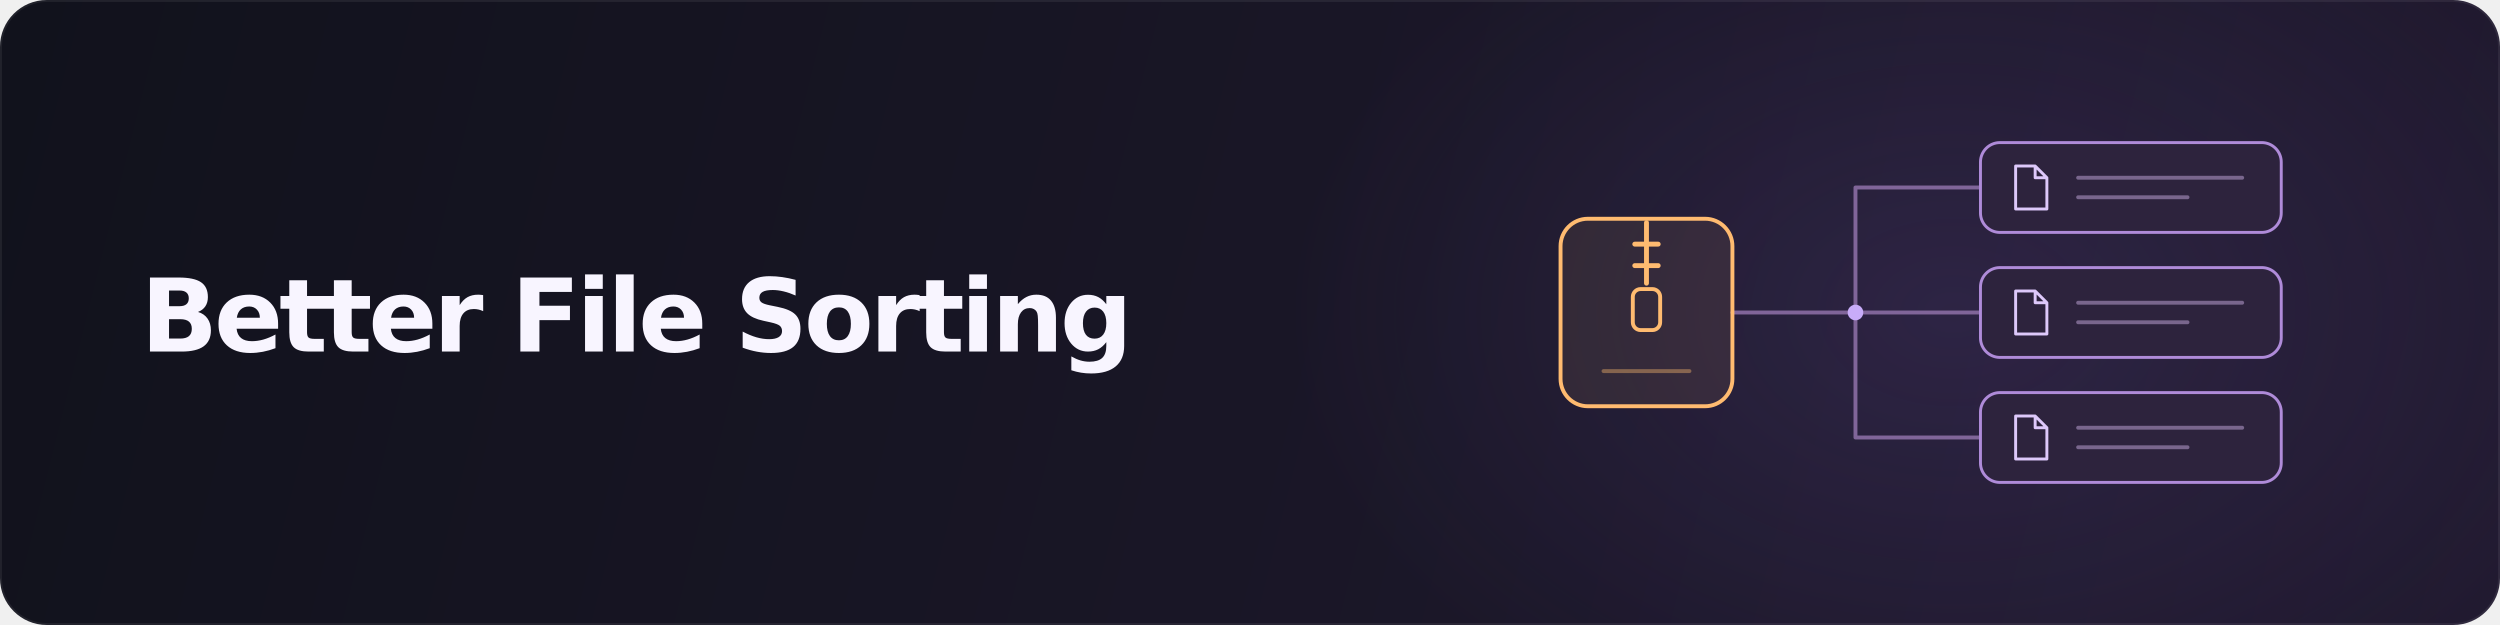
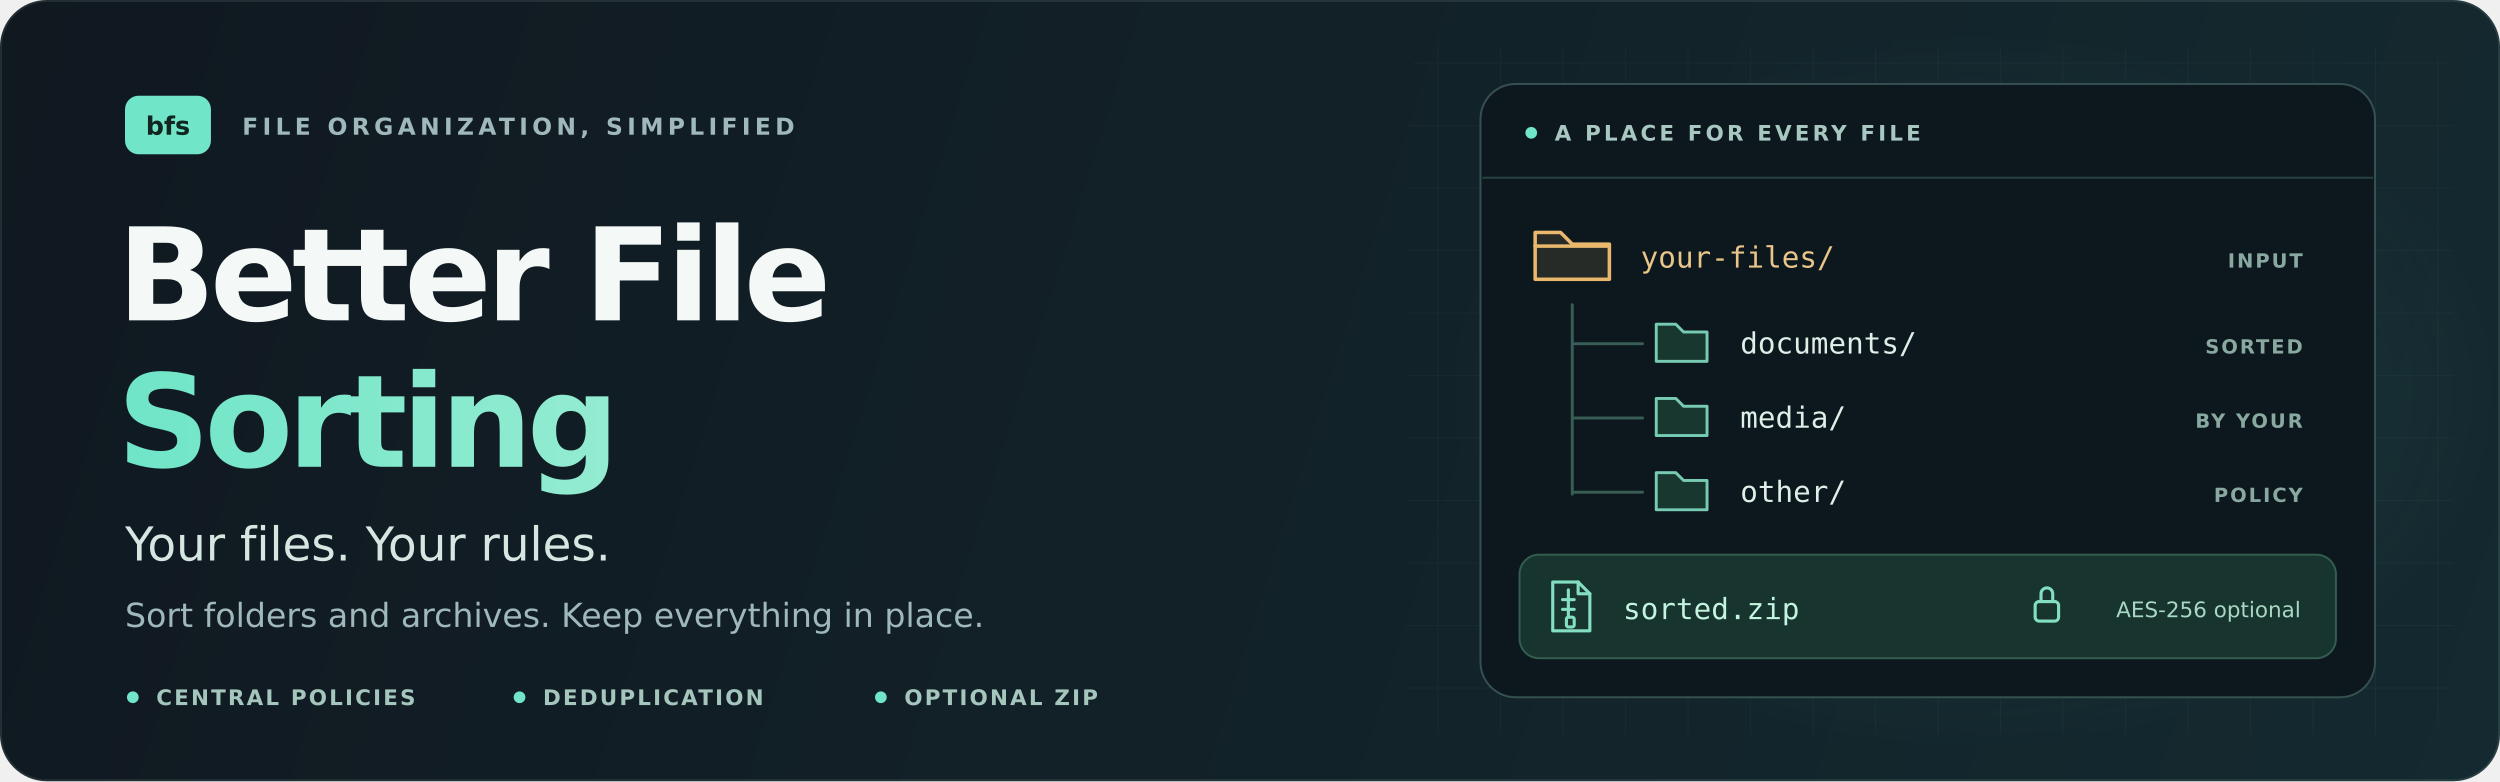
- <svg xmlns="http://www.w3.org/2000/svg" width="1280" height="320" viewBox="0 0 1280 320" role="img" aria-labelledby="title desc">
+ <svg xmlns="http://www.w3.org/2000/svg" width="1280" height="400" viewBox="0 0 1280 400" role="img" aria-labelledby="title desc">
  <defs>
-     <linearGradient id="background" x1="0" y1="0" x2="1280" y2="320" gradientUnits="userSpaceOnUse">
-       <stop stop-color="#11121C" />
-       <stop offset="1" stop-color="#211A30" />
+     <linearGradient id="background" x1="0" y1="0" x2="1280" y2="400" gradientUnits="userSpaceOnUse">
+       <stop stop-color="#101820" />
+       <stop offset="1" stop-color="#142A30" />
    </linearGradient>
-     <radialGradient id="light">
-       <stop stop-color="#9D76ED" stop-opacity=".13" />
-       <stop offset="1" stop-color="#9D76ED" stop-opacity="0" />
+     <radialGradient id="glow">
+       <stop stop-color="#5EE0C0" stop-opacity=".12" />
+       <stop offset="1" stop-color="#5EE0C0" stop-opacity="0" />
    </radialGradient>
+     <linearGradient id="accent" x1="64" y1="0" x2="582" y2="0" gradientUnits="userSpaceOnUse">
+       <stop stop-color="#70E5C7" />
+       <stop offset="1" stop-color="#BAF3DD" />
+     </linearGradient>
+     <pattern id="grid" width="32" height="32" patternUnits="userSpaceOnUse">
+       <path d="M32 0H0V32" fill="none" stroke="#B3E4D7" stroke-opacity=".035" />
+     </pattern>
  </defs>
-   <rect width="1280" height="320" rx="24" fill="url(#background)" />
-   <ellipse cx="1000" cy="160" rx="340" ry="240" fill="url(#light)" />
-   <rect x=".5" y=".5" width="1279" height="319" rx="23.5" fill="none" stroke="#FFFFFF" stroke-opacity=".07" />
-   <text x="72" y="180" fill="#F8F5FF" font-family="DejaVu Sans, Arial, sans-serif" font-size="52" font-weight="700" letter-spacing="-2">Better File Sorting</text>
-   <g fill="none" stroke-linecap="round" stroke-linejoin="round">
-     <path d="M887 160H950M950 160V96H1014M950 160H1014M950 160V224H1014" stroke="#806599" stroke-width="2" />
-     <circle cx="950" cy="160" r="4" fill="#C8ACF9" stroke="none" />
-     <rect x="799" y="112" width="88" height="96" rx="14" fill="#FFBB70" fill-opacity=".08" stroke="#FFBB70" stroke-width="2" />
-     <path d="M843 114V145M837 125H849M837 136H849" stroke="#FFBB70" stroke-width="2.5" />
-     <rect x="836" y="148" width="14" height="21" rx="4" stroke="#FFBB70" stroke-width="2" />
-     <path d="M821 190H865" stroke="#FFBB70" stroke-opacity=".4" stroke-width="2" />
-     <g fill="#2D233D" stroke="#AF8BD9" stroke-width="1.5">
-       <rect x="1014" y="73" width="154" height="46" rx="10" />
-       <rect x="1014" y="137" width="154" height="46" rx="10" />
-       <rect x="1014" y="201" width="154" height="46" rx="10" />
+   <rect width="1280" height="400" rx="24" fill="url(#background)" />
+   <rect x="720" y="24" width="536" height="352" rx="20" fill="url(#grid)" />
+   <ellipse cx="1010" cy="200" rx="270" ry="185" fill="url(#glow)" />
+   <rect x=".5" y=".5" width="1279" height="399" rx="23.5" fill="none" stroke="#D2F4EA" stroke-opacity=".1" />
+   <g font-family="DejaVu Sans, Arial, sans-serif">
+     <rect x="64" y="49" width="44" height="30" rx="7" fill="#70E5C7" />
+     <text x="86" y="69" text-anchor="middle" font-size="13" font-weight="700" fill="#102621">bfs</text>
+     <text x="124" y="69" font-size="12" letter-spacing="2.2" font-weight="700" fill="#9FB8B9">FILE ORGANIZATION, SIMPLIFIED</text>
+     <text x="60" y="164" font-size="66" font-weight="700" letter-spacing="-2.8" fill="#F4F8F6">Better File</text>
+     <text x="60" y="239" font-size="66" font-weight="700" letter-spacing="-2.8" fill="url(#accent)">Sorting</text>
+     <text x="64" y="287" font-size="24" fill="#D6E6E1">Your files. Your rules.</text>
+     <text x="64" y="321" font-size="17" fill="#9FB8B9">Sort folders and archives. Keep everything in place.</text>
+     <g font-size="11" font-weight="700" letter-spacing="1.1" fill="#A5C6BC">
+       <circle cx="68" cy="357" r="3" fill="#70E5C7" />
+       <text x="80" y="361">CENTRAL POLICIES</text>
+       <circle cx="266" cy="357" r="3" fill="#70E5C7" />
+       <text x="278" y="361">DEDUPLICATION</text>
+       <circle cx="451" cy="357" r="3" fill="#70E5C7" />
+       <text x="463" y="361">OPTIONAL ZIP</text>
    </g>
-     <g stroke="#DDC8FA" stroke-width="1.5">
-       <path d="M1032 85H1042L1048 91V107H1032ZM1042 85V91H1048" />
-       <path d="M1032 149H1042L1048 155V171H1032ZM1042 149V155H1048" />
-       <path d="M1032 213H1042L1048 219V235H1032ZM1042 213V219H1048" />
+     <rect x="758" y="43" width="458" height="314" rx="18" fill="#0C181E" stroke="#35514F" />
+     <circle cx="784" cy="68" r="3" fill="#70E5C7" />
+     <text x="796" y="72" font-size="11" letter-spacing="1.6" font-weight="700" fill="#A7C7C0">A PLACE FOR EVERY FILE</text>
+     <path d="M759 91H1215" stroke="#29413F" />
+     <g fill="none" stroke-linejoin="round" stroke-linecap="round">
+       <path d="M786 119H799L805 125H824V143H786Z" fill="#E9B86D" fill-opacity=".12" stroke="#E9B86D" stroke-width="1.8" />
+       <path d="M786 126H824" stroke="#E9B86D" stroke-width="1.8" />
+       <path d="M805 156V253M805 176H841M805 214H841M805 252H841" stroke="#385D55" stroke-width="1.5" />
+       <g stroke="#76CBB2" stroke-width="1.5" fill="#18372F">
+         <path d="M848 166H858L862 170H874V185H848Z" />
+         <path d="M848 204H858L862 208H874V223H848Z" />
+         <path d="M848 242H858L862 246H874V261H848Z" />
+       </g>
    </g>
-     <g stroke="#A18AB9" stroke-width="2" stroke-opacity=".65">
-       <path d="M1064 91H1148M1064 101H1120" />
-       <path d="M1064 155H1148M1064 165H1120" />
-       <path d="M1064 219H1148M1064 229H1120" />
+     <g font-family="DejaVu Sans Mono, monospace" font-size="15">
+       <text x="840" y="137" fill="#E9C589">your-files/</text>
+       <text x="891" y="181" fill="#E0EEE8">documents/</text>
+       <text x="891" y="219" fill="#E0EEE8">media/</text>
+       <text x="891" y="257" fill="#E0EEE8">other/</text>
    </g>
+     <g fill="#89A9A0" font-size="10" font-weight="700" letter-spacing="1">
+       <text x="1179" y="137" text-anchor="end">INPUT</text>
+       <text x="1179" y="181" text-anchor="end">SORTED</text>
+       <text x="1179" y="219" text-anchor="end">BY YOUR</text>
+       <text x="1179" y="257" text-anchor="end">POLICY</text>
+     </g>
+     <rect x="778" y="284" width="418" height="53" rx="10" fill="#17352E" stroke="#335D4F" />
+     <g fill="none" stroke="#84DEC1" stroke-width="1.6" stroke-linejoin="round" stroke-linecap="round">
+       <path d="M795 298H808L814 304V323H795Z" />
+       <path d="M808 298V304H814M803 302V315M800 307H806M800 312H806" />
+       <rect x="802" y="316" width="4" height="5" rx="1" />
+       <rect x="1042" y="308" width="12" height="10" rx="2" />
+       <path d="M1045 308V304A3 3 0 0 1 1051 304V308" />
+     </g>
+     <text x="831" y="317" font-family="DejaVu Sans Mono, monospace" font-size="15" fill="#C3F4DF">sorted.zip</text>
+     <text x="1178" y="316" text-anchor="end" font-size="11" fill="#A8D8C4">AES-256 optional</text>
  </g>
</svg>
